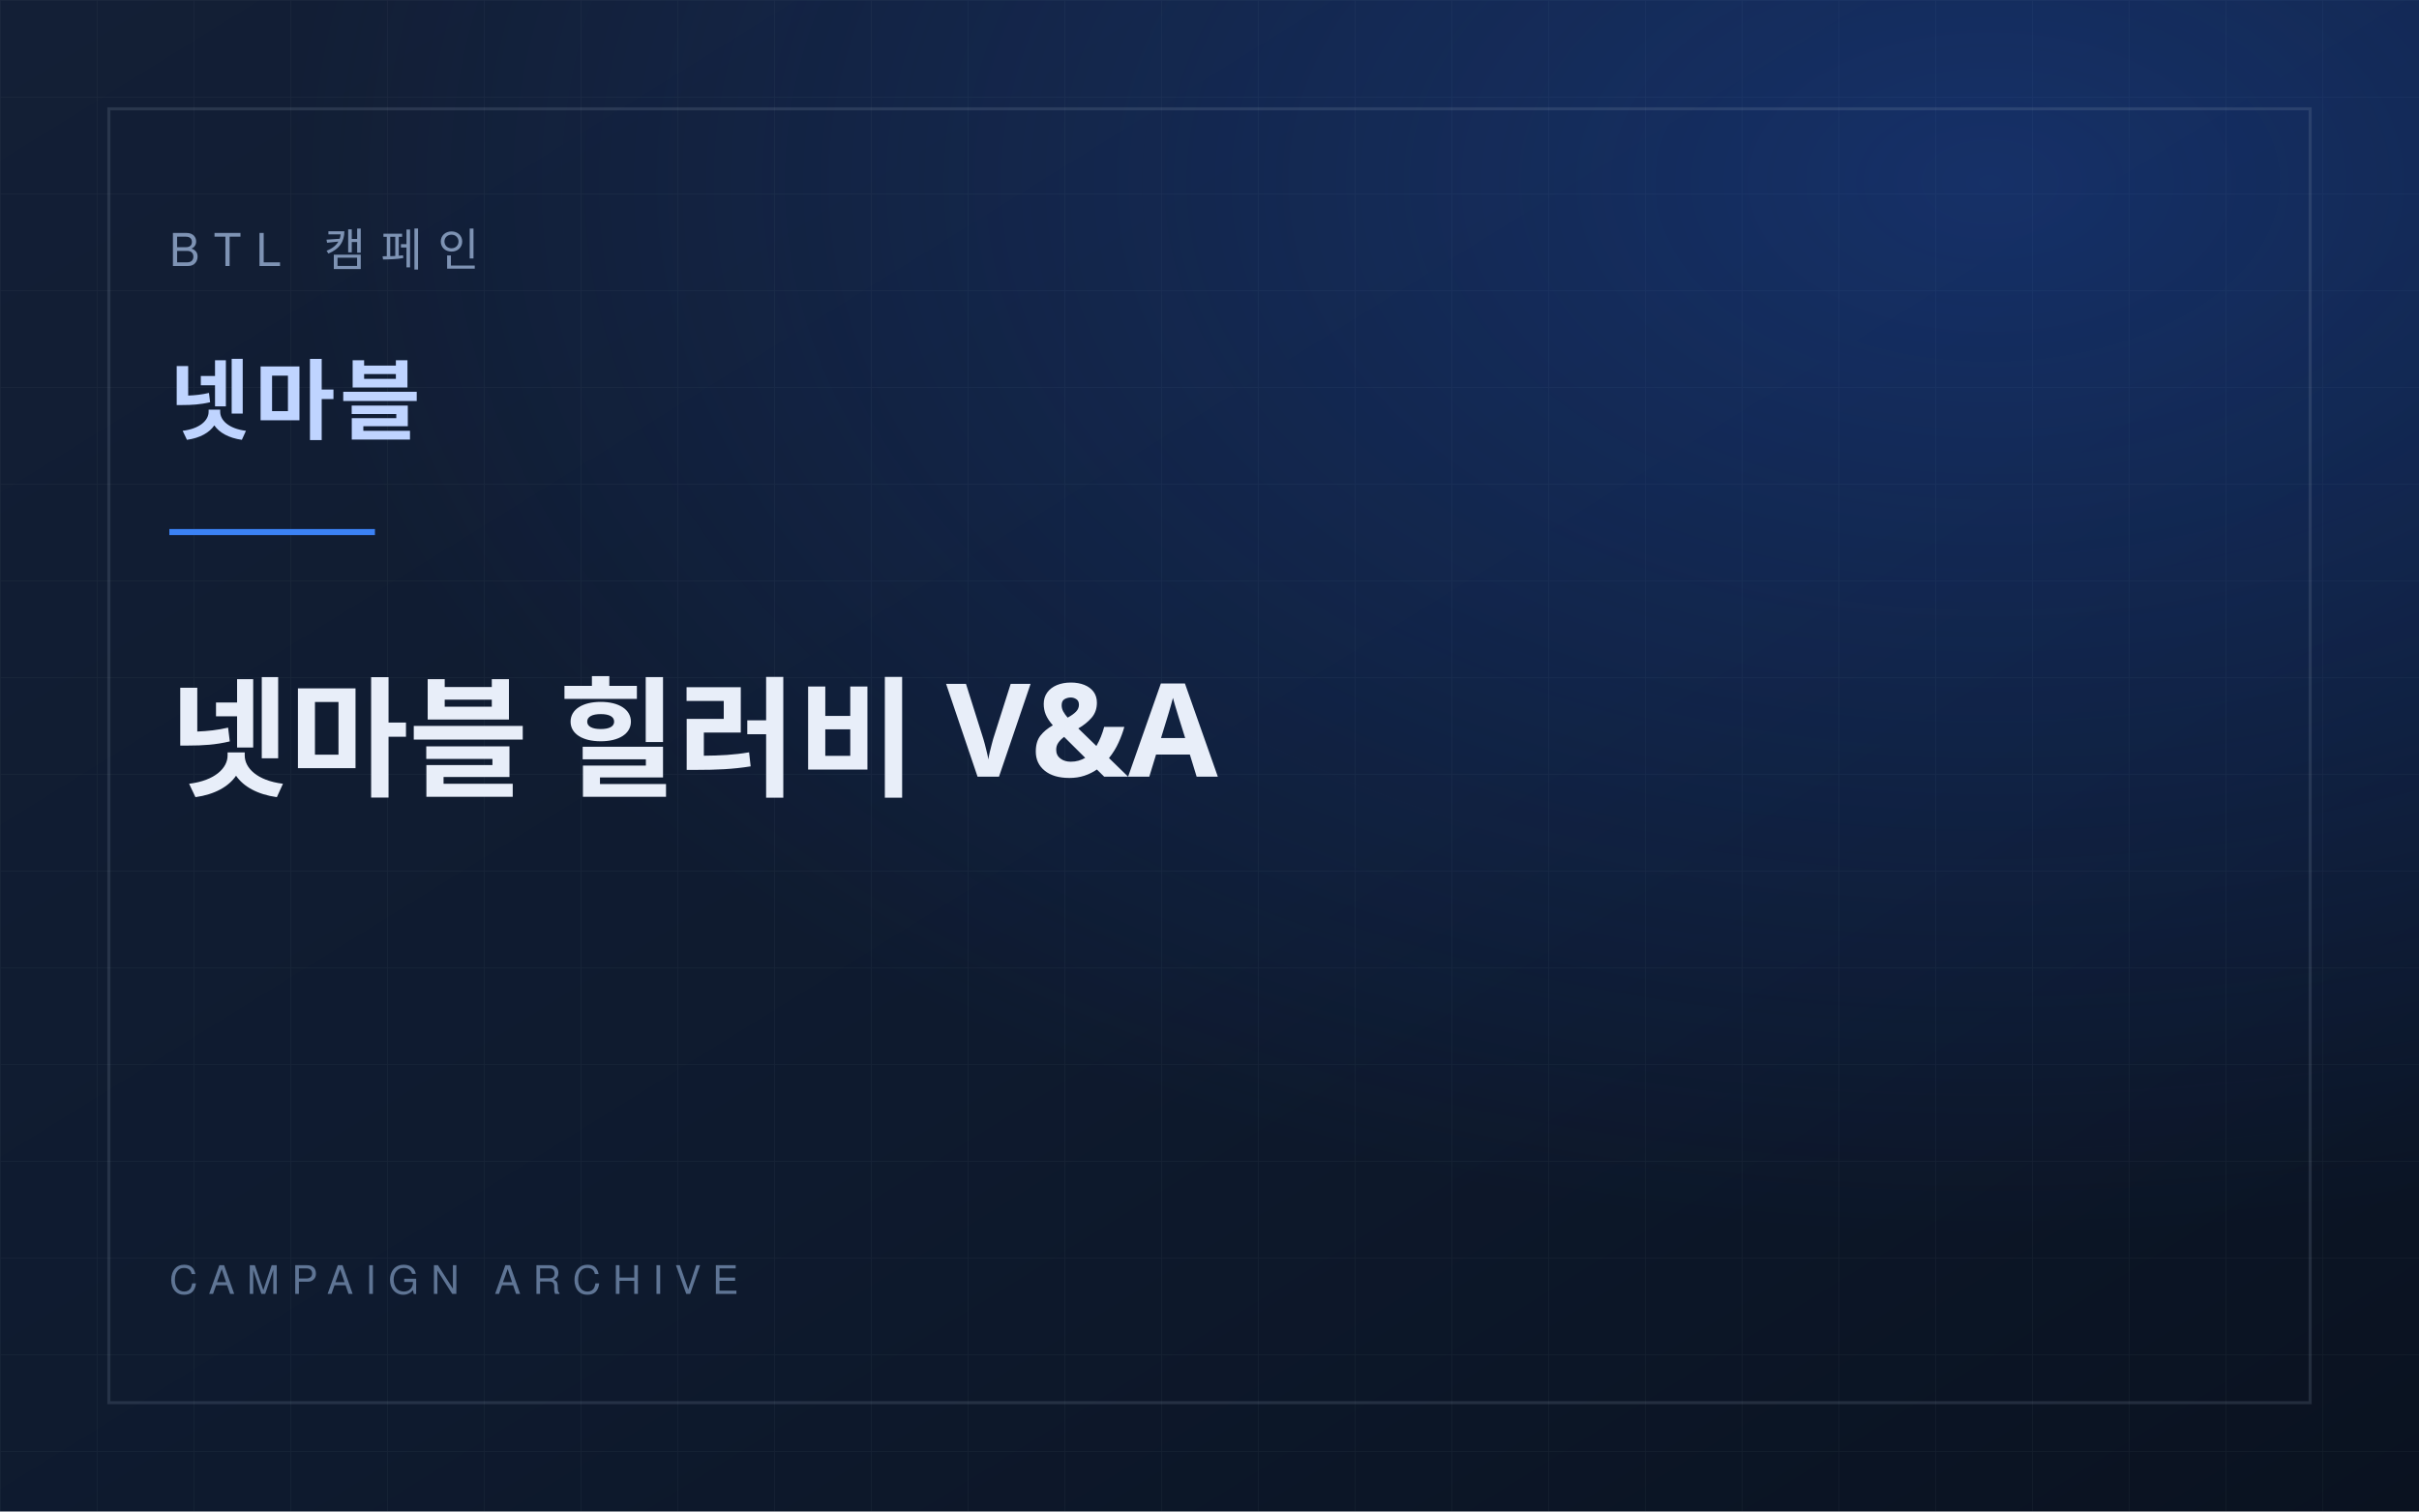
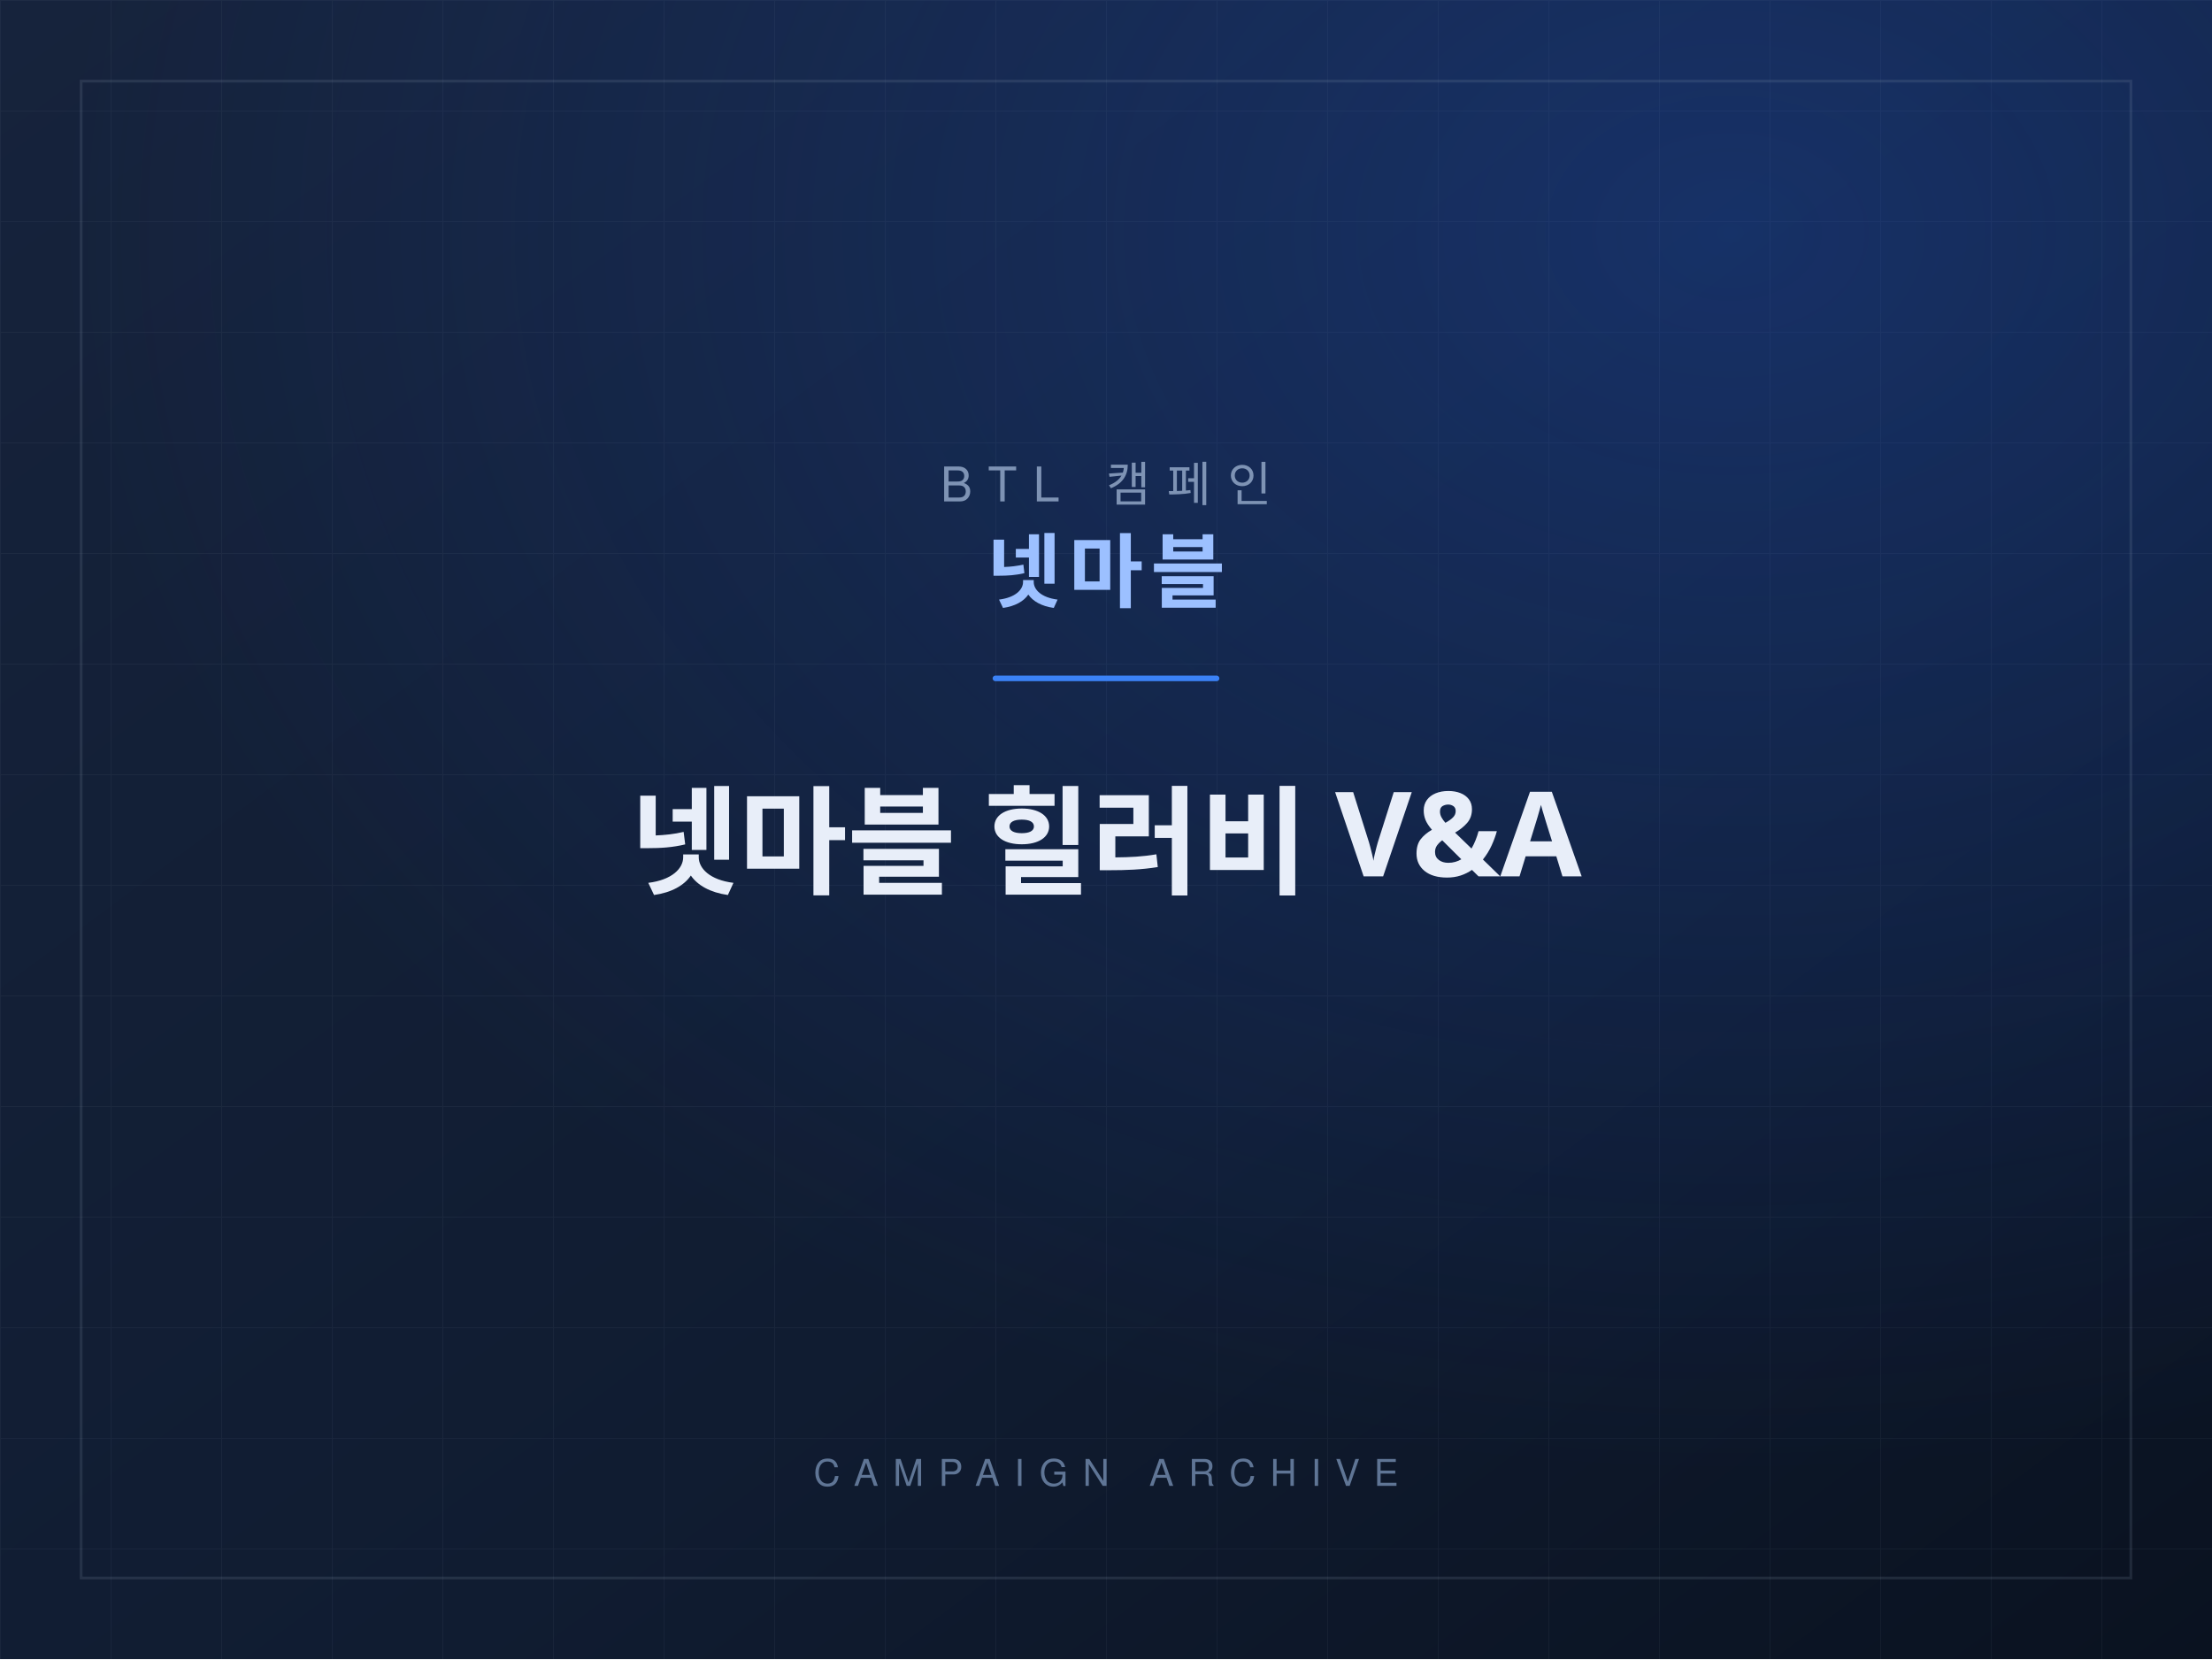
- <svg xmlns="http://www.w3.org/2000/svg" viewBox="0 0 1600 1000" width="1600" height="1000" role="img" aria-label="넷마블 힐러비 V&amp;A">
+ <svg xmlns="http://www.w3.org/2000/svg" viewBox="0 0 1200 900" width="1200" height="900" role="img" aria-label="넷마블 힐러비 V&amp;A — 넷마블">
  <defs>
    <linearGradient id="g" x1="0" y1="0" x2="1" y2="1">
-       <stop offset="0" stop-color="#131F36" />
-       <stop offset="0.55" stop-color="#0E1A2E" />
+       <stop offset="0" stop-color="#16233C" />
+       <stop offset="0.6" stop-color="#101C31" />
      <stop offset="1" stop-color="#0A1220" />
    </linearGradient>
-     <radialGradient id="a" cx="0.82" cy="0.12" r="0.7">
-       <stop offset="0" stop-color="#2563EB" stop-opacity="0.30" />
+     <radialGradient id="a" cx="0.78" cy="0.14" r="0.75">
+       <stop offset="0" stop-color="#2563EB" stop-opacity="0.28" />
      <stop offset="1" stop-color="#2563EB" stop-opacity="0" />
    </radialGradient>
-     <pattern id="grid" width="64" height="64" patternUnits="userSpaceOnUse">
-       <path d="M64 0H0V64" fill="none" stroke="#94A3B8" stroke-opacity="0.07" stroke-width="1" />
+     <pattern id="grid" width="60" height="60" patternUnits="userSpaceOnUse">
+       <path d="M60 0H0V60" fill="none" stroke="#94A3B8" stroke-opacity="0.07" stroke-width="1" />
    </pattern>
  </defs>
-   <rect width="1600" height="1000" fill="url(#g)" />
-   <rect width="1600" height="1000" fill="url(#grid)" />
-   <rect width="1600" height="1000" fill="url(#a)" />
-   <rect x="72" y="72" width="1456" height="856" fill="none" stroke="#94A3B8" stroke-opacity="0.18" stroke-width="2" />
-   <text x="112" y="176" font-family="Helvetica,Arial,'Apple SD Gothic Neo','Noto Sans KR',sans-serif" font-size="30" letter-spacing="10" fill="#7E93B4">BTL 캠페인</text>
-   <text x="112" y="286" font-family="Helvetica,Arial,'Apple SD Gothic Neo','Noto Sans KR',sans-serif" font-size="58" font-weight="700" letter-spacing="3" fill="#BFD4FF">넷마블</text>
-   <line x1="112" y1="352" x2="248" y2="352" stroke="#3B82F6" stroke-width="4" />
-   <text x="112" y="520" font-family="'Apple SD Gothic Neo','Noto Sans KR',Malgun,sans-serif" font-size="86" font-weight="800" fill="#E8EEF9">넷마블 힐러비 V&amp;A</text>
-   <text x="112" y="856" font-family="Helvetica,Arial,'Apple SD Gothic Neo',sans-serif" font-size="26" letter-spacing="8" fill="#5F7595">CAMPAIGN ARCHIVE</text>
+   <rect width="1200" height="900" fill="url(#g)" />
+   <rect width="1200" height="900" fill="url(#grid)" />
+   <rect width="1200" height="900" fill="url(#a)" />
+   <rect x="44" y="44" width="1112" height="812" fill="none" stroke="#94A3B8" stroke-opacity="0.16" stroke-width="1.5" />
+   <text x="600" y="272" text-anchor="middle" font-family="Helvetica,Arial,'Apple SD Gothic Neo',sans-serif" font-size="26" letter-spacing="9" fill="#7E93B4">BTL 캠페인</text>
+   <text x="600" y="326" text-anchor="middle" font-family="Helvetica,Arial,'Apple SD Gothic Neo','Noto Sans KR',sans-serif" font-size="44" font-weight="600" letter-spacing="4" fill="#9CC0FF">넷마블</text>
+   <line x1="540" y1="368" x2="660" y2="368" stroke="#3B82F6" stroke-width="3" stroke-linecap="round" />
+   <text x="600" y="480" text-anchor="middle" font-family="'Apple SD Gothic Neo','Noto Sans KR','Malgun Gothic',Pretendard,sans-serif" font-size="64" font-weight="700" fill="#E8EEF9">넷마블 힐러비 V&amp;A</text>
+   <text x="600" y="806" text-anchor="middle" font-family="Helvetica,Arial,sans-serif" font-size="20" letter-spacing="8" fill="#5F7595">CAMPAIGN ARCHIVE</text>
</svg>
